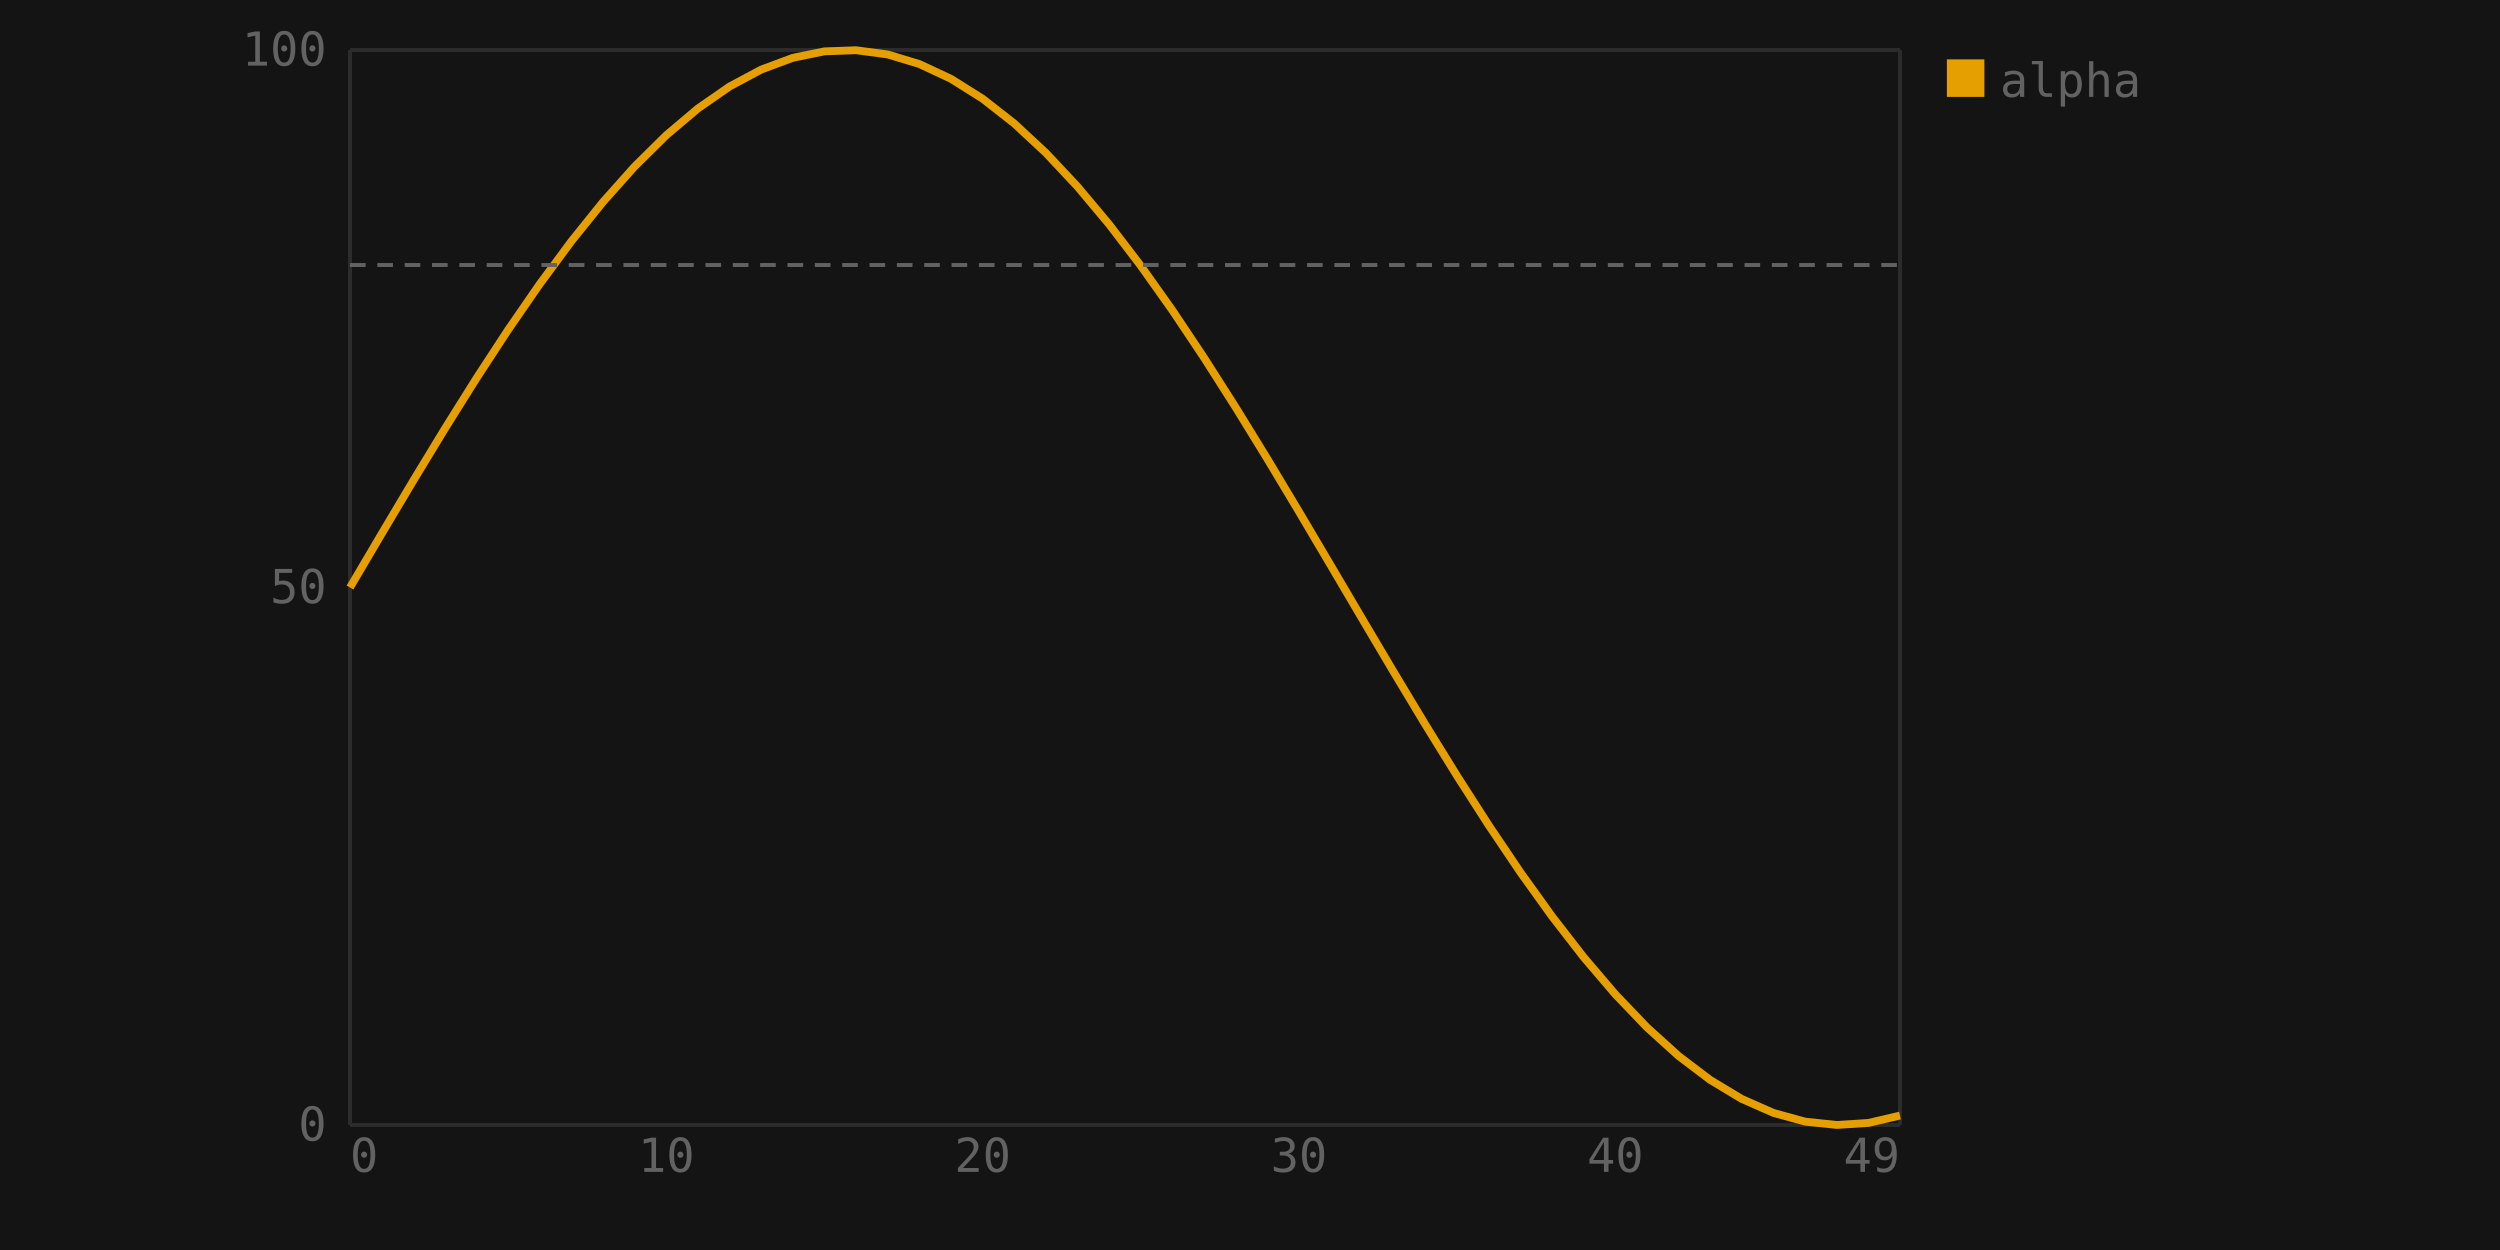
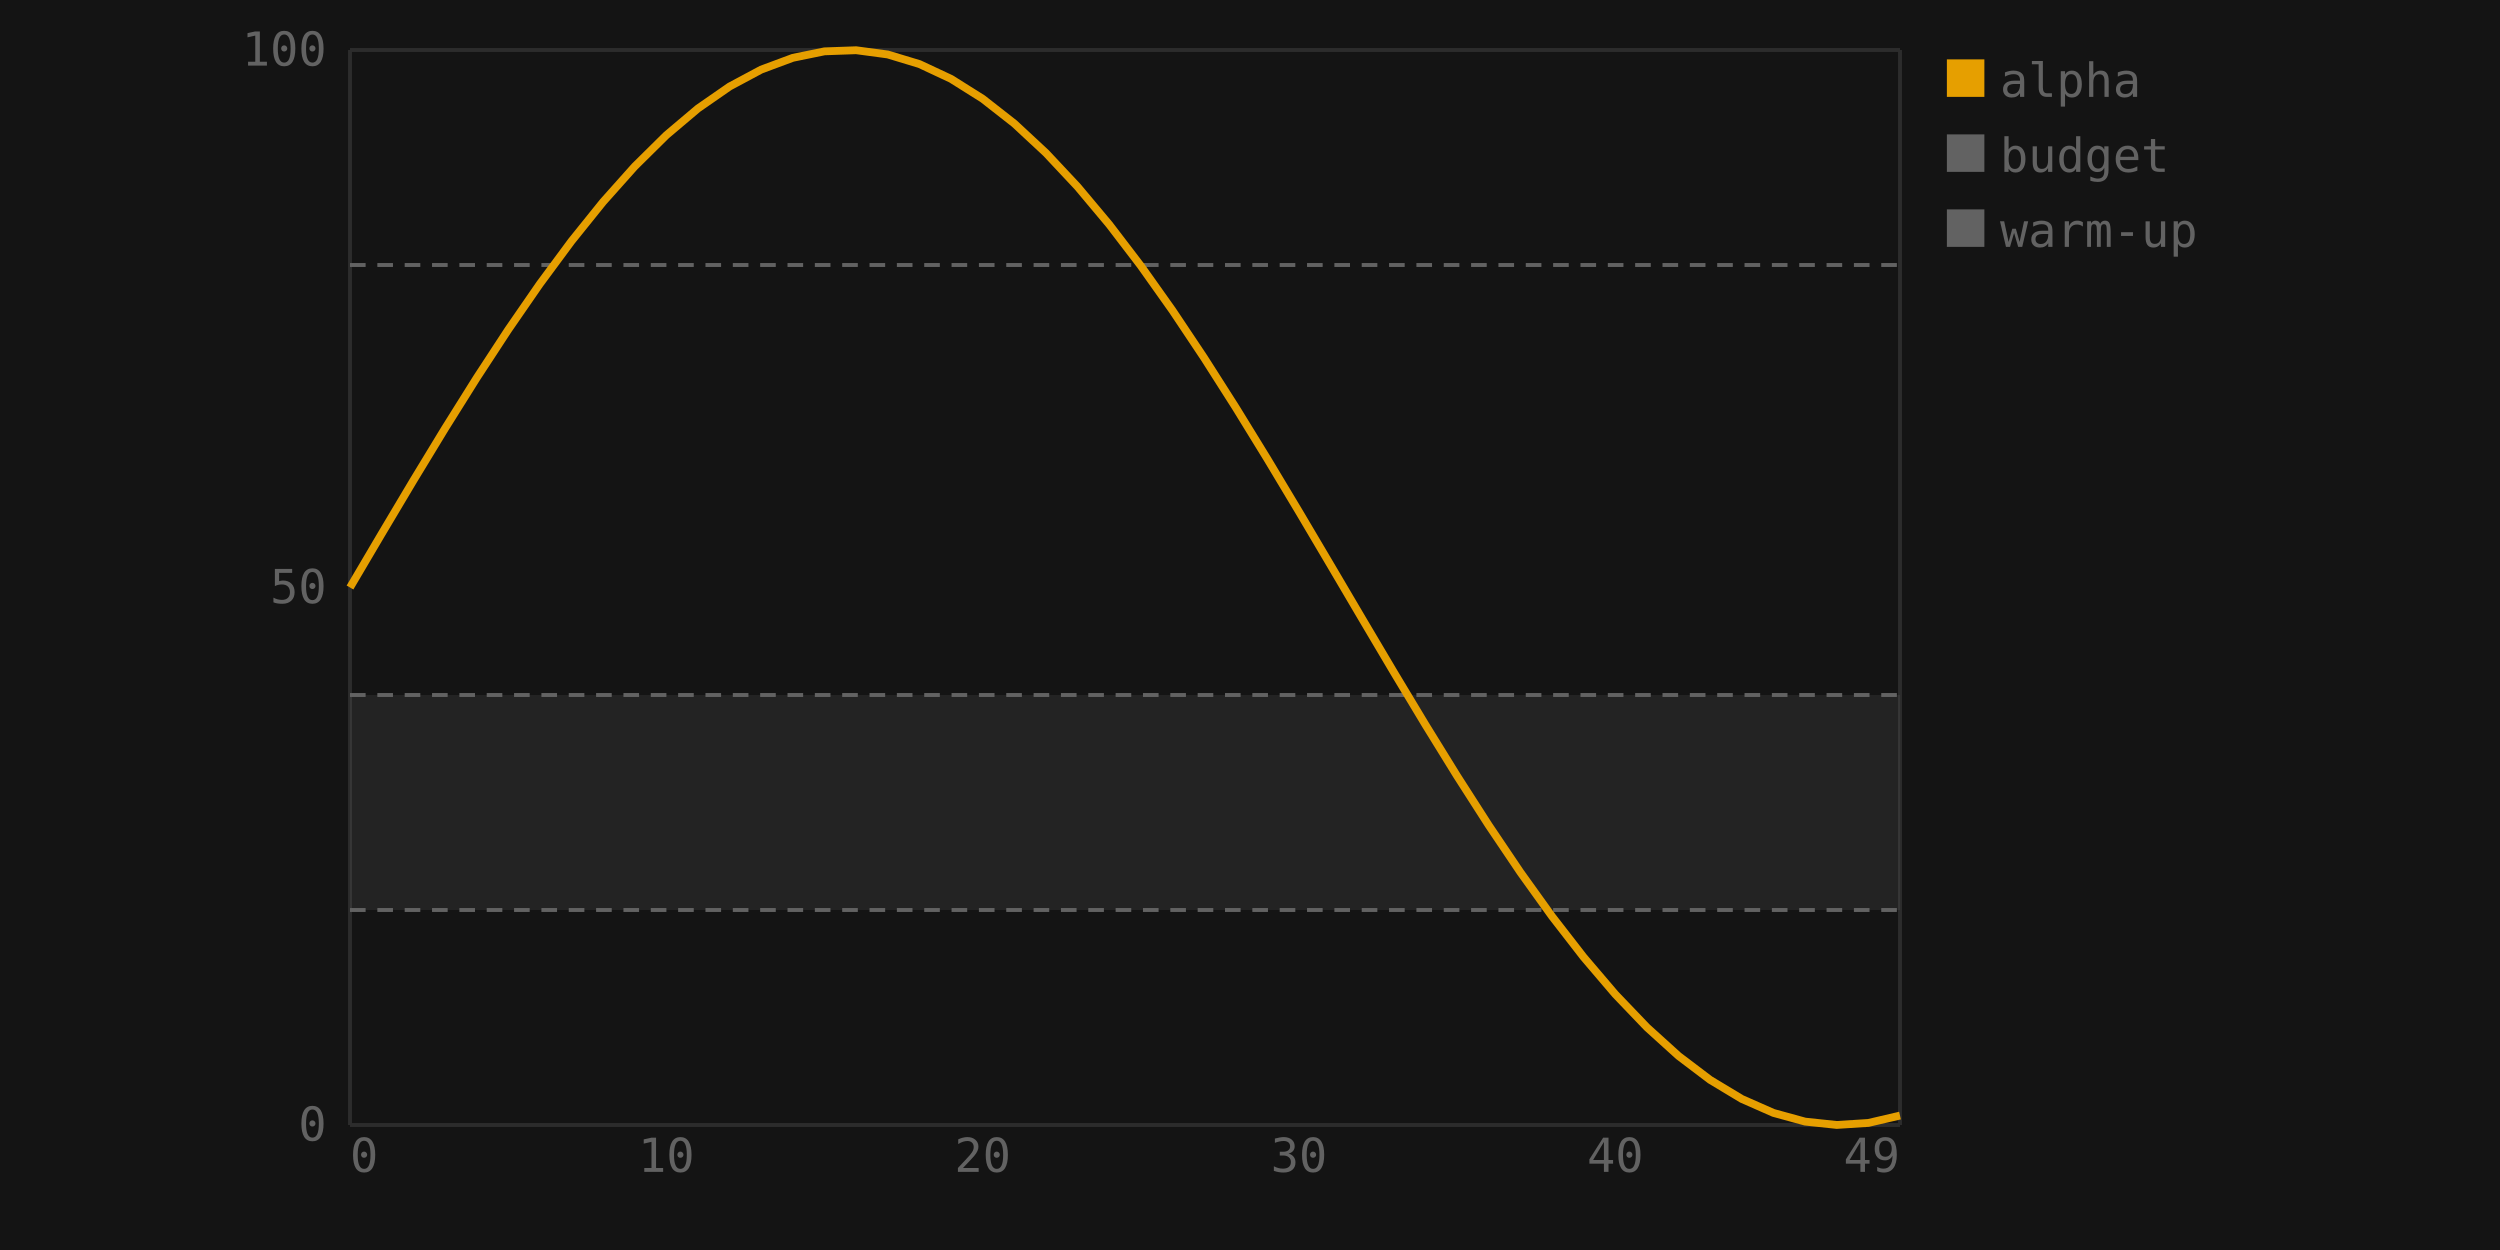
<svg xmlns="http://www.w3.org/2000/svg" viewBox="0 0 640 320" width="640" height="320">
  <rect width="100%" height="100%" fill="#141414" />
  <line x1="89.6" y1="12.8" x2="89.6" y2="288" stroke="#2c2c2c" stroke-width="1" />
  <line x1="89.6" y1="288" x2="486.4" y2="288" stroke="#2c2c2c" stroke-width="1" />
  <line x1="486.4" y1="12.8" x2="486.4" y2="288" stroke="#2c2c2c" stroke-width="1" />
  <line x1="89.6" y1="12.8" x2="486.4" y2="12.8" stroke="#2c2c2c" stroke-width="1" />
  <text x="83.6" y="292" text-anchor="end" font-size="12" font-family="monospace" fill="#626262">0</text>
  <text x="83.6" y="154.4" text-anchor="end" font-size="12" font-family="monospace" fill="#626262">50</text>
  <text x="83.6" y="16.8" text-anchor="end" font-size="12" font-family="monospace" fill="#626262">100</text>
  <text x="89.6" y="300" text-anchor="start" font-size="12" font-family="monospace" fill="#626262">0</text>
  <text x="170.58" y="300" text-anchor="middle" font-size="12" font-family="monospace" fill="#626262">10</text>
  <text x="251.559" y="300" text-anchor="middle" font-size="12" font-family="monospace" fill="#626262">20</text>
  <text x="332.539" y="300" text-anchor="middle" font-size="12" font-family="monospace" fill="#626262">30</text>
  <text x="413.518" y="300" text-anchor="middle" font-size="12" font-family="monospace" fill="#626262">40</text>
  <text x="486.4" y="300" text-anchor="end" font-size="12" font-family="monospace" fill="#626262">49</text>
  <rect x="498.4" y="15.2" width="9.6" height="9.6" fill="#e69f00" />
  <text x="512" y="24.8" text-anchor="start" font-size="12" font-family="monospace" fill="#626262">alpha</text>
+   <rect x="498.4" y="34.4" width="9.6" height="9.6" fill="#626262" />
+   <text x="512" y="44" text-anchor="start" font-size="12" font-family="monospace" fill="#626262">budget</text>
+   <rect x="498.4" y="53.6" width="9.6" height="9.6" fill="#626262" />
+   <text x="512" y="63.2" text-anchor="start" font-size="12" font-family="monospace" fill="#626262">warm-up</text>
+   <path d="M89.6 67.84 L486.4 67.84" fill="none" stroke="#626262" stroke-width="1" stroke-dasharray="4 3" />
+   <rect x="89.6" y="177.92" width="396.8" height="55.04" fill="#626262" fill-opacity="0.2" />
+   <path d="M89.6 232.96 L486.4 232.96" fill="none" stroke="#626262" stroke-width="1" stroke-dasharray="4 3" />
+   <path d="M89.6 177.92 L486.4 177.92" fill="none" stroke="#626262" stroke-width="1" stroke-dasharray="4 3" />
  <path d="M89.6 150.4 L97.698 136.663 L105.796 123.063 L113.894 109.736 L121.992 96.816 L130.09 84.431 L138.188 72.705 L146.286 61.756 L154.384 51.692 L162.482 42.614 L170.58 34.614 L178.678 27.77 L186.776 22.151 L194.873 17.814 L202.971 14.802 L211.069 13.145 L219.167 12.859 L227.265 13.947 L235.363 16.399 L243.461 20.189 L251.559 25.281 L259.657 31.622 L267.755 39.151 L275.853 47.791 L283.951 57.456 L292.049 68.05 L300.147 79.467 L308.245 91.593 L316.343 104.306 L324.441 117.479 L332.539 130.982 L340.637 144.679 L348.735 158.432 L356.833 172.106 L364.931 185.562 L373.029 198.668 L381.127 211.291 L389.224 223.305 L397.322 234.592 L405.42 245.037 L413.518 254.536 L421.616 262.995 L429.714 270.329 L437.812 276.464 L445.91 281.34 L454.008 284.908 L462.106 287.132 L470.204 287.989 L478.302 287.472 L486.4 285.585" fill="none" stroke="#e69f00" stroke-width="2" />
-   <path d="M89.6 67.84 L486.4 67.84" fill="none" stroke="#626262" stroke-width="1" stroke-dasharray="4 3" />
</svg>
